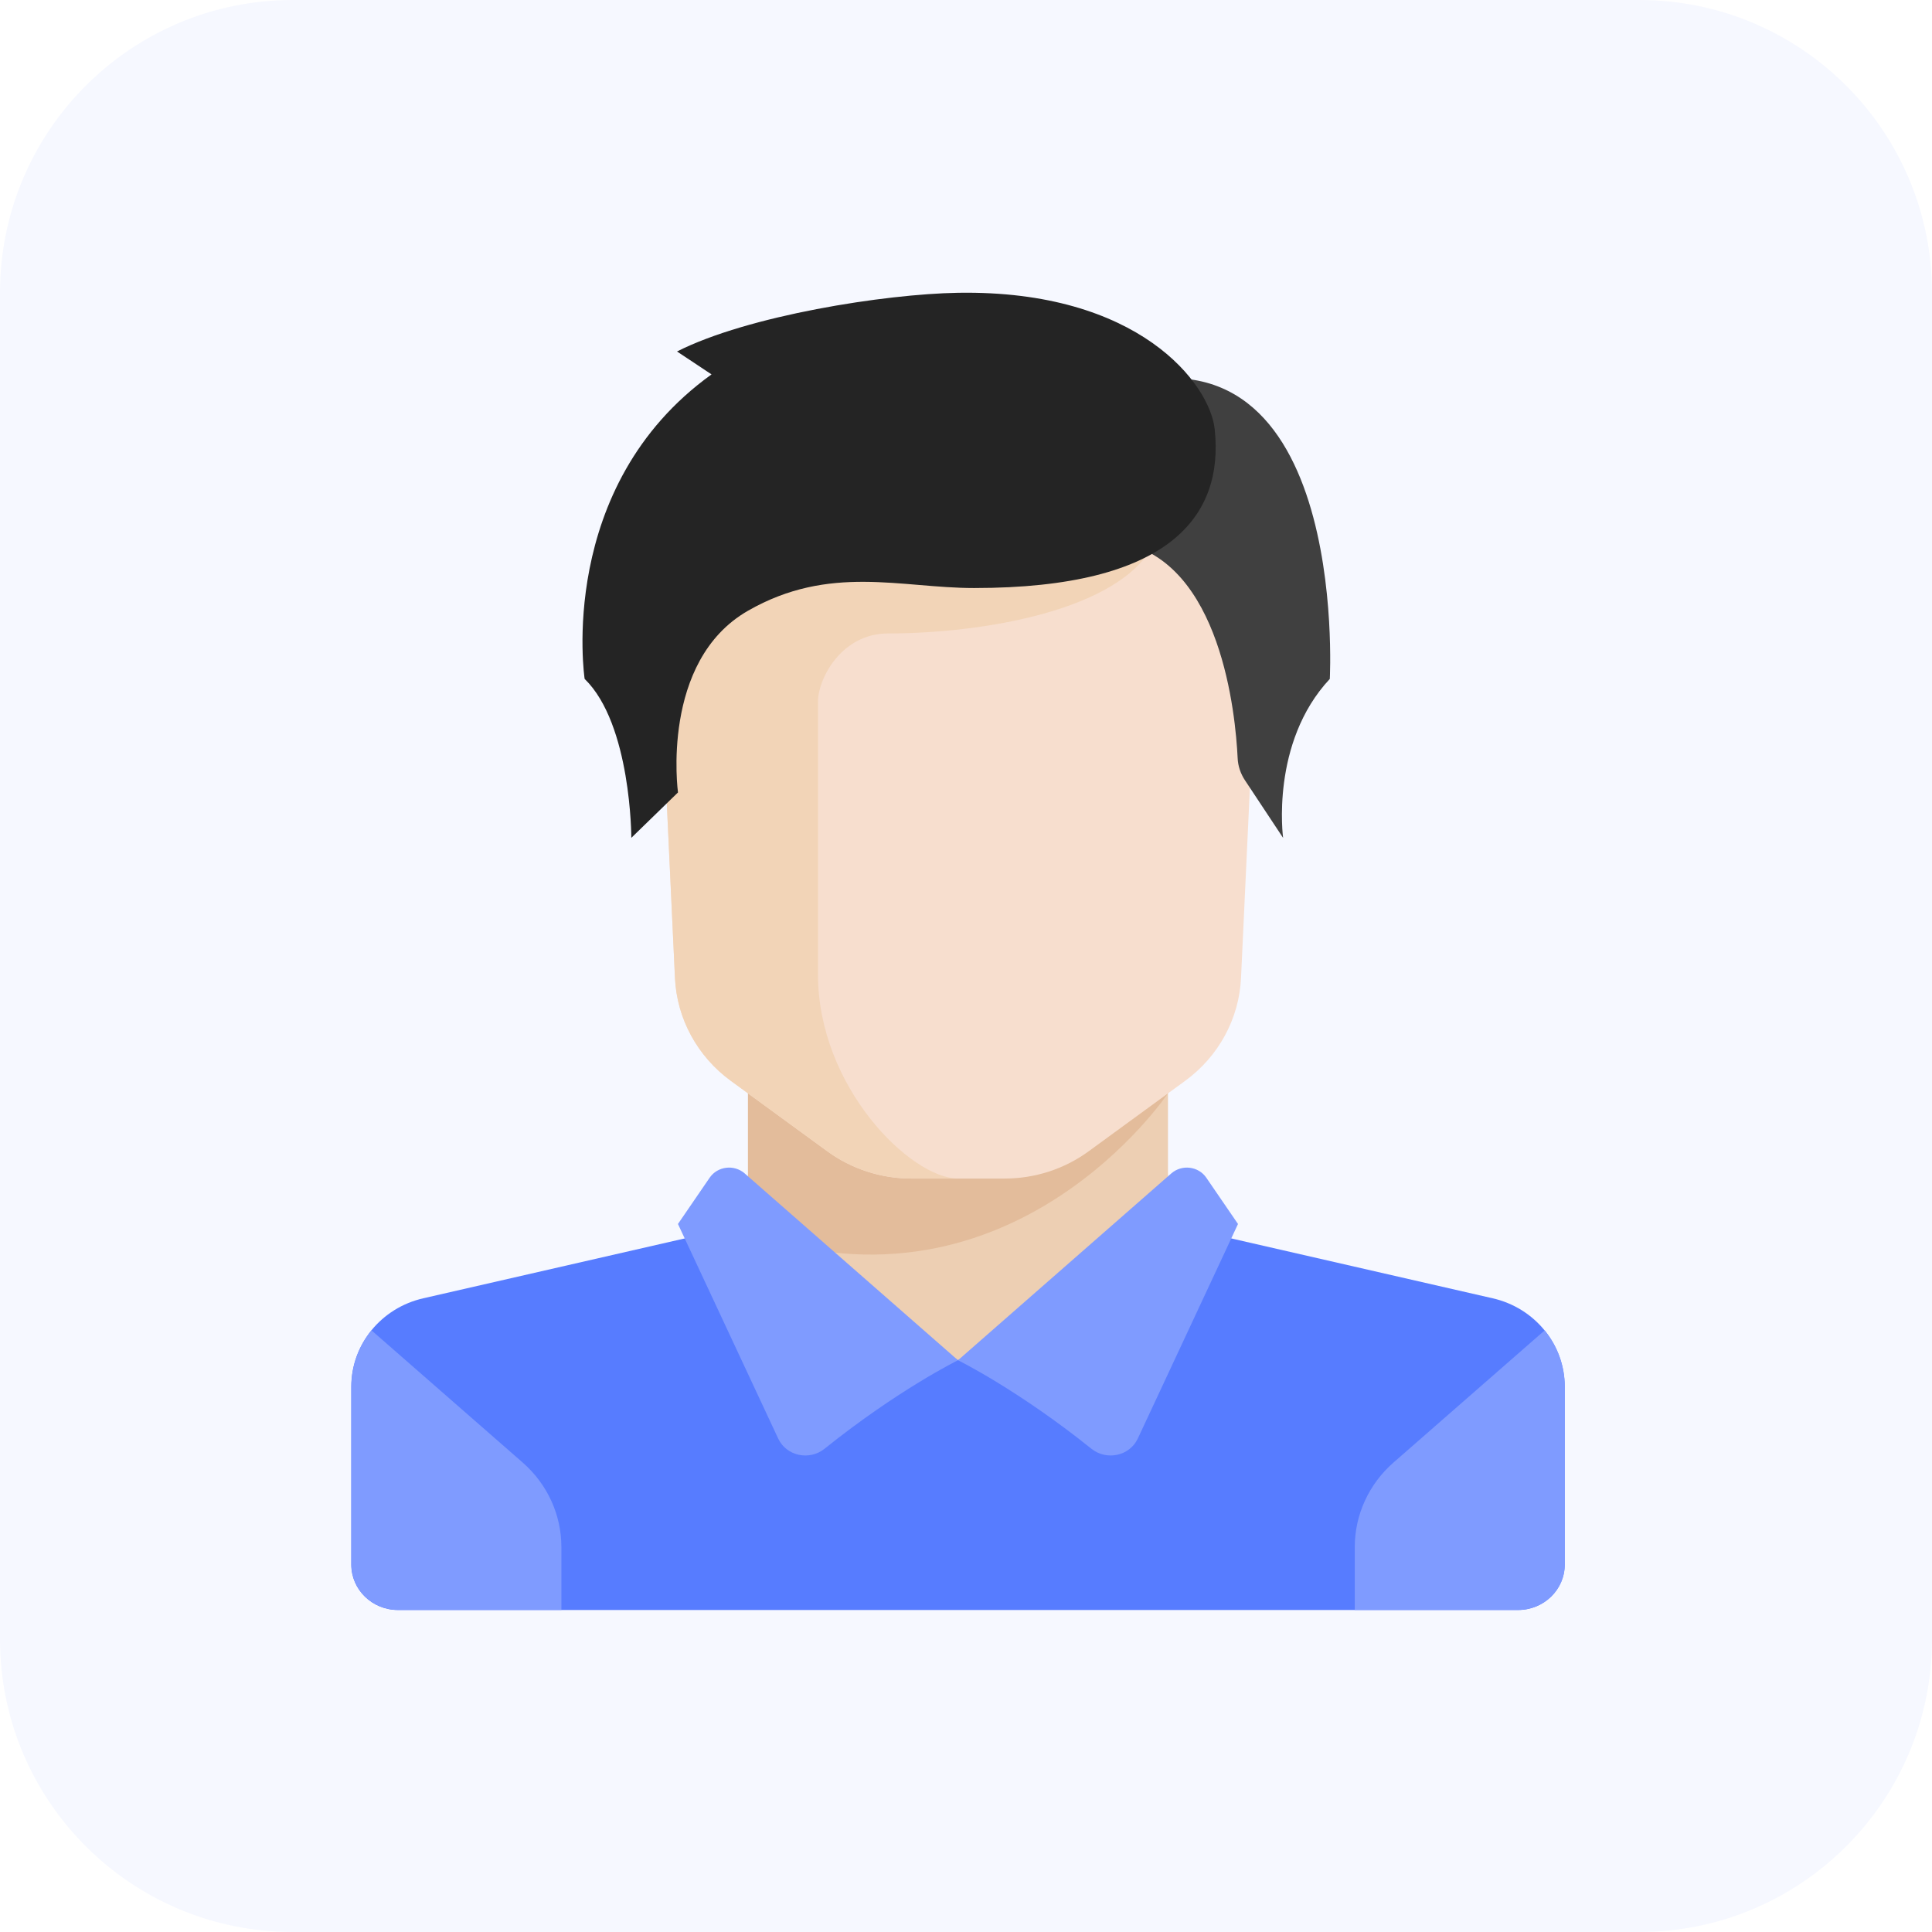
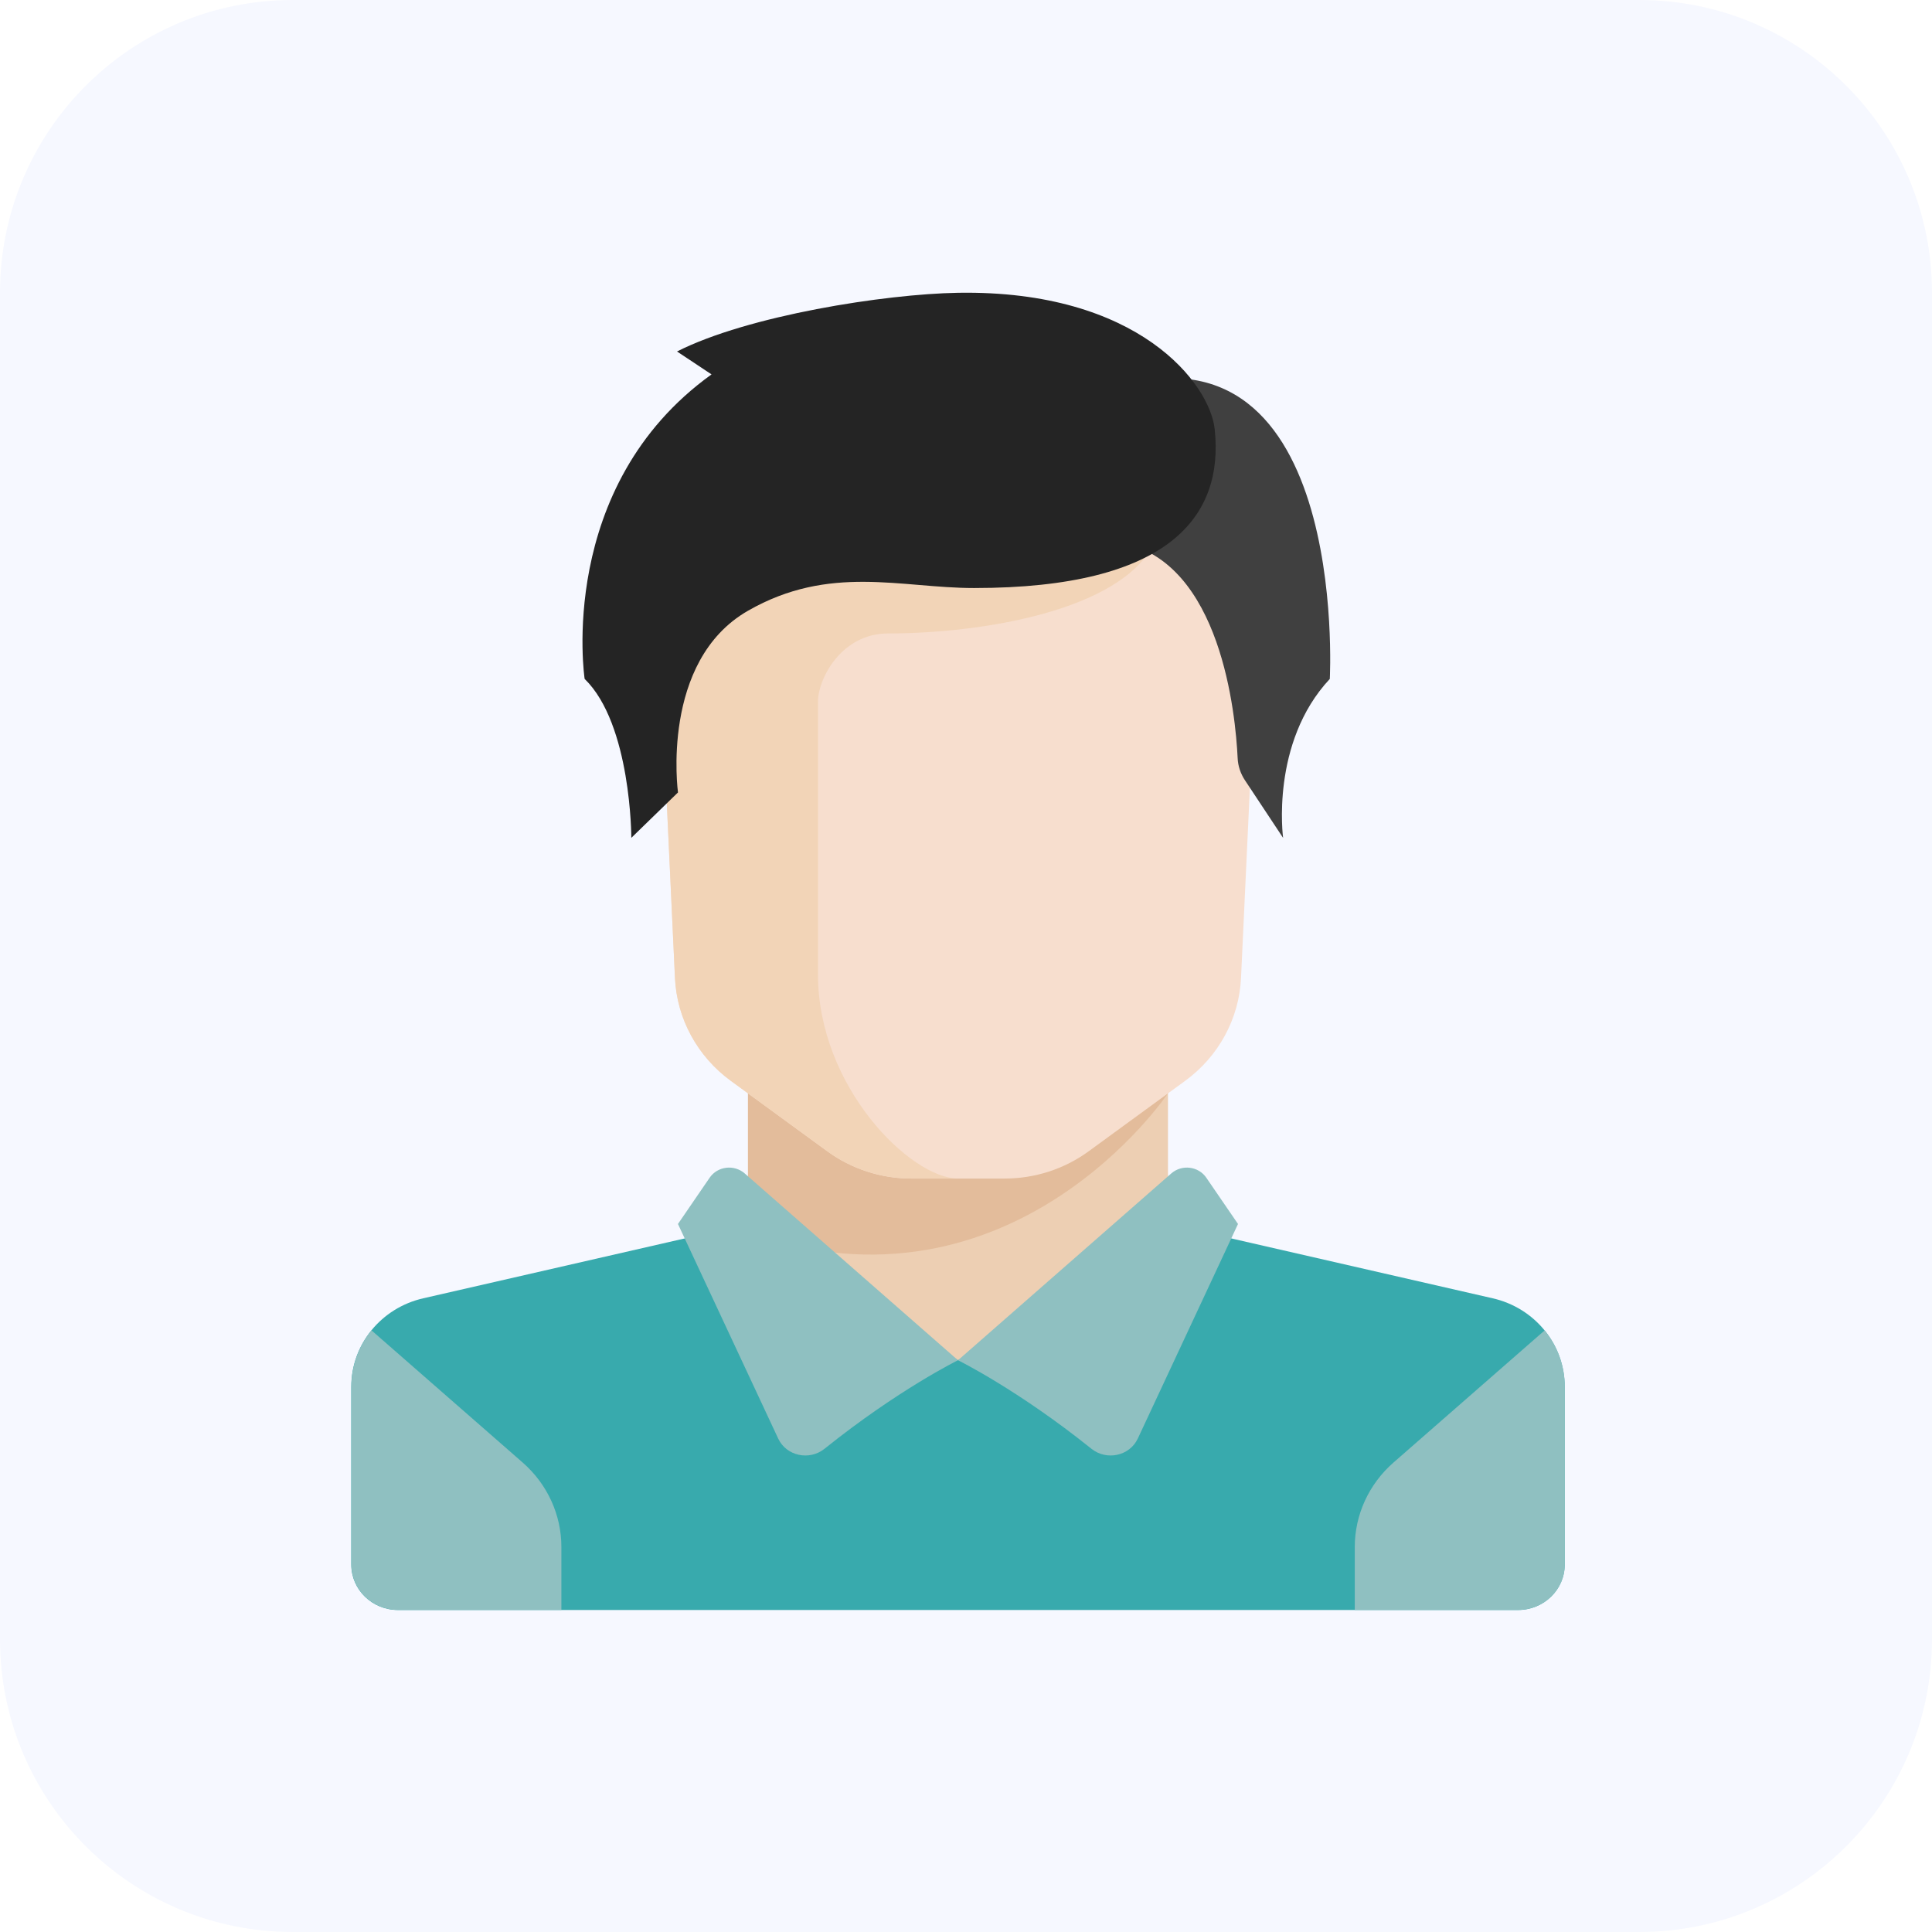
<svg xmlns="http://www.w3.org/2000/svg" width="66" height="66" viewBox="0 0 66 66" fill="none">
  <rect width="66" height="66" rx="10" fill="#F6F8FF" />
  <path d="M39.9 41.812V36.381H25.551V41.812L32.725 48.018L39.9 41.812Z" fill="#E6AF78" fill-opacity="0.56" />
-   <path d="M50.994 44.352L41.13 42.093C40.981 42.059 40.844 42.001 40.716 41.93L32.726 46.466L25.048 41.711C24.85 41.893 24.603 42.028 24.323 42.093L14.458 44.352C13.018 44.681 12 45.932 12 47.372V53.449C12 54.306 12.714 55 13.594 55H51.858C52.739 55 53.452 54.306 53.452 53.449V47.372C53.453 45.932 52.434 44.681 50.994 44.352Z" fill="#577CFF" />
+   <path d="M50.994 44.352L41.13 42.093C40.981 42.059 40.844 42.001 40.716 41.93L32.726 46.466L25.048 41.711C24.85 41.893 24.603 42.028 24.323 42.093L14.458 44.352C13.018 44.681 12 45.932 12 47.372V53.449C12 54.306 12.714 55 13.594 55H51.858C52.739 55 53.452 54.306 53.452 53.449V47.372C53.453 45.932 52.434 44.681 50.994 44.352Z" fill="#38aaad" />
  <path d="M25.551 36.381V42.111C34.589 45.28 39.9 37.349 39.9 37.349V36.381H25.551V36.381Z" fill="#D29B6E" fill-opacity="0.34" />
  <path d="M22.363 18.537L23.058 33.411C23.123 34.8 23.823 36.089 24.966 36.923L28.262 39.329C29.09 39.934 30.097 40.261 31.132 40.261H34.321C35.356 40.261 36.363 39.934 37.191 39.329L40.487 36.923C41.63 36.089 42.33 34.8 42.395 33.411L43.089 18.537H22.363Z" fill="#F7DECE" />
  <path d="M30.335 21.64C33.524 21.64 38.306 20.865 39.441 18.537H22.363L23.058 33.411C23.123 34.8 23.823 36.089 24.966 36.923L28.262 39.329C29.09 39.934 30.097 40.261 31.132 40.261H32.726C31.132 40.261 27.943 37.157 27.943 33.278C27.943 31.381 27.943 26.296 27.943 23.968C27.943 23.192 28.741 21.64 30.335 21.64Z" fill="#F2D4B7" />
-   <path d="M17.856 49.963L12.691 45.447C12.258 45.981 12.004 46.652 12.004 47.37V53.447C12.004 54.304 12.718 54.998 13.598 54.998H19.178V52.849C19.178 51.748 18.698 50.699 17.856 49.963Z" fill="#7F9BFF" />
-   <path d="M47.603 49.963L52.769 45.447C53.202 45.981 53.456 46.652 53.456 47.37V53.447C53.456 54.304 52.742 54.998 51.861 54.998H46.281V52.849C46.281 51.748 46.762 50.699 47.603 49.963Z" fill="#7F9BFF" />
-   <path d="M25.44 40.086L32.726 46.468C32.726 46.468 30.685 47.471 28.167 49.492C27.648 49.908 26.862 49.739 26.584 49.143L23.16 41.813L24.243 40.232C24.513 39.839 25.078 39.77 25.44 40.086Z" fill="#7F9BFF" />
-   <path d="M40.013 40.086L32.727 46.468C32.727 46.468 34.767 47.471 37.285 49.492C37.805 49.908 38.59 49.739 38.869 49.143L42.292 41.813L41.209 40.232C40.94 39.839 40.374 39.77 40.013 40.086Z" fill="#7F9BFF" />
+   <path d="M17.856 49.963L12.691 45.447C12.258 45.981 12.004 46.652 12.004 47.37V53.447C12.004 54.304 12.718 54.998 13.598 54.998H19.178V52.849C19.178 51.748 18.698 50.699 17.856 49.963Z" fill="#8fc0c1" />
+   <path d="M47.603 49.963L52.769 45.447C53.202 45.981 53.456 46.652 53.456 47.37V53.447C53.456 54.304 52.742 54.998 51.861 54.998H46.281V52.849C46.281 51.748 46.762 50.699 47.603 49.963Z" fill="#8fc0c1" />
+   <path d="M25.44 40.086L32.726 46.468C32.726 46.468 30.685 47.471 28.167 49.492C27.648 49.908 26.862 49.739 26.584 49.143L23.16 41.813L24.243 40.232C24.513 39.839 25.078 39.77 25.44 40.086Z" fill="#8fc0c1" />
+   <path d="M40.013 40.086L32.727 46.468C32.727 46.468 34.767 47.471 37.285 49.492C37.805 49.908 38.59 49.739 38.869 49.143L42.292 41.813L41.209 40.232C40.94 39.839 40.374 39.77 40.013 40.086Z" fill="#8fc0c1" />
  <path d="M37.559 13.398L38.306 18.538C41.717 19.202 42.209 24.412 42.28 25.901C42.292 26.171 42.381 26.431 42.532 26.659L43.833 28.624C43.833 28.624 43.388 25.375 45.428 23.193C45.428 23.193 46.128 10.295 37.559 13.398Z" fill="#404040" />
  <path d="M23.128 12.007L24.307 12.79C18.976 16.621 19.972 23.192 19.972 23.192C21.567 24.743 21.567 28.622 21.567 28.622L23.161 27.071C23.161 27.071 22.546 22.588 25.552 20.864C28.342 19.264 30.784 20.088 33.275 20.088C39.951 20.088 41.819 17.64 41.495 14.657C41.328 13.114 38.904 9.9 32.727 10.002C30.234 10.044 25.552 10.778 23.128 12.007Z" fill="#242424" />
</svg>
